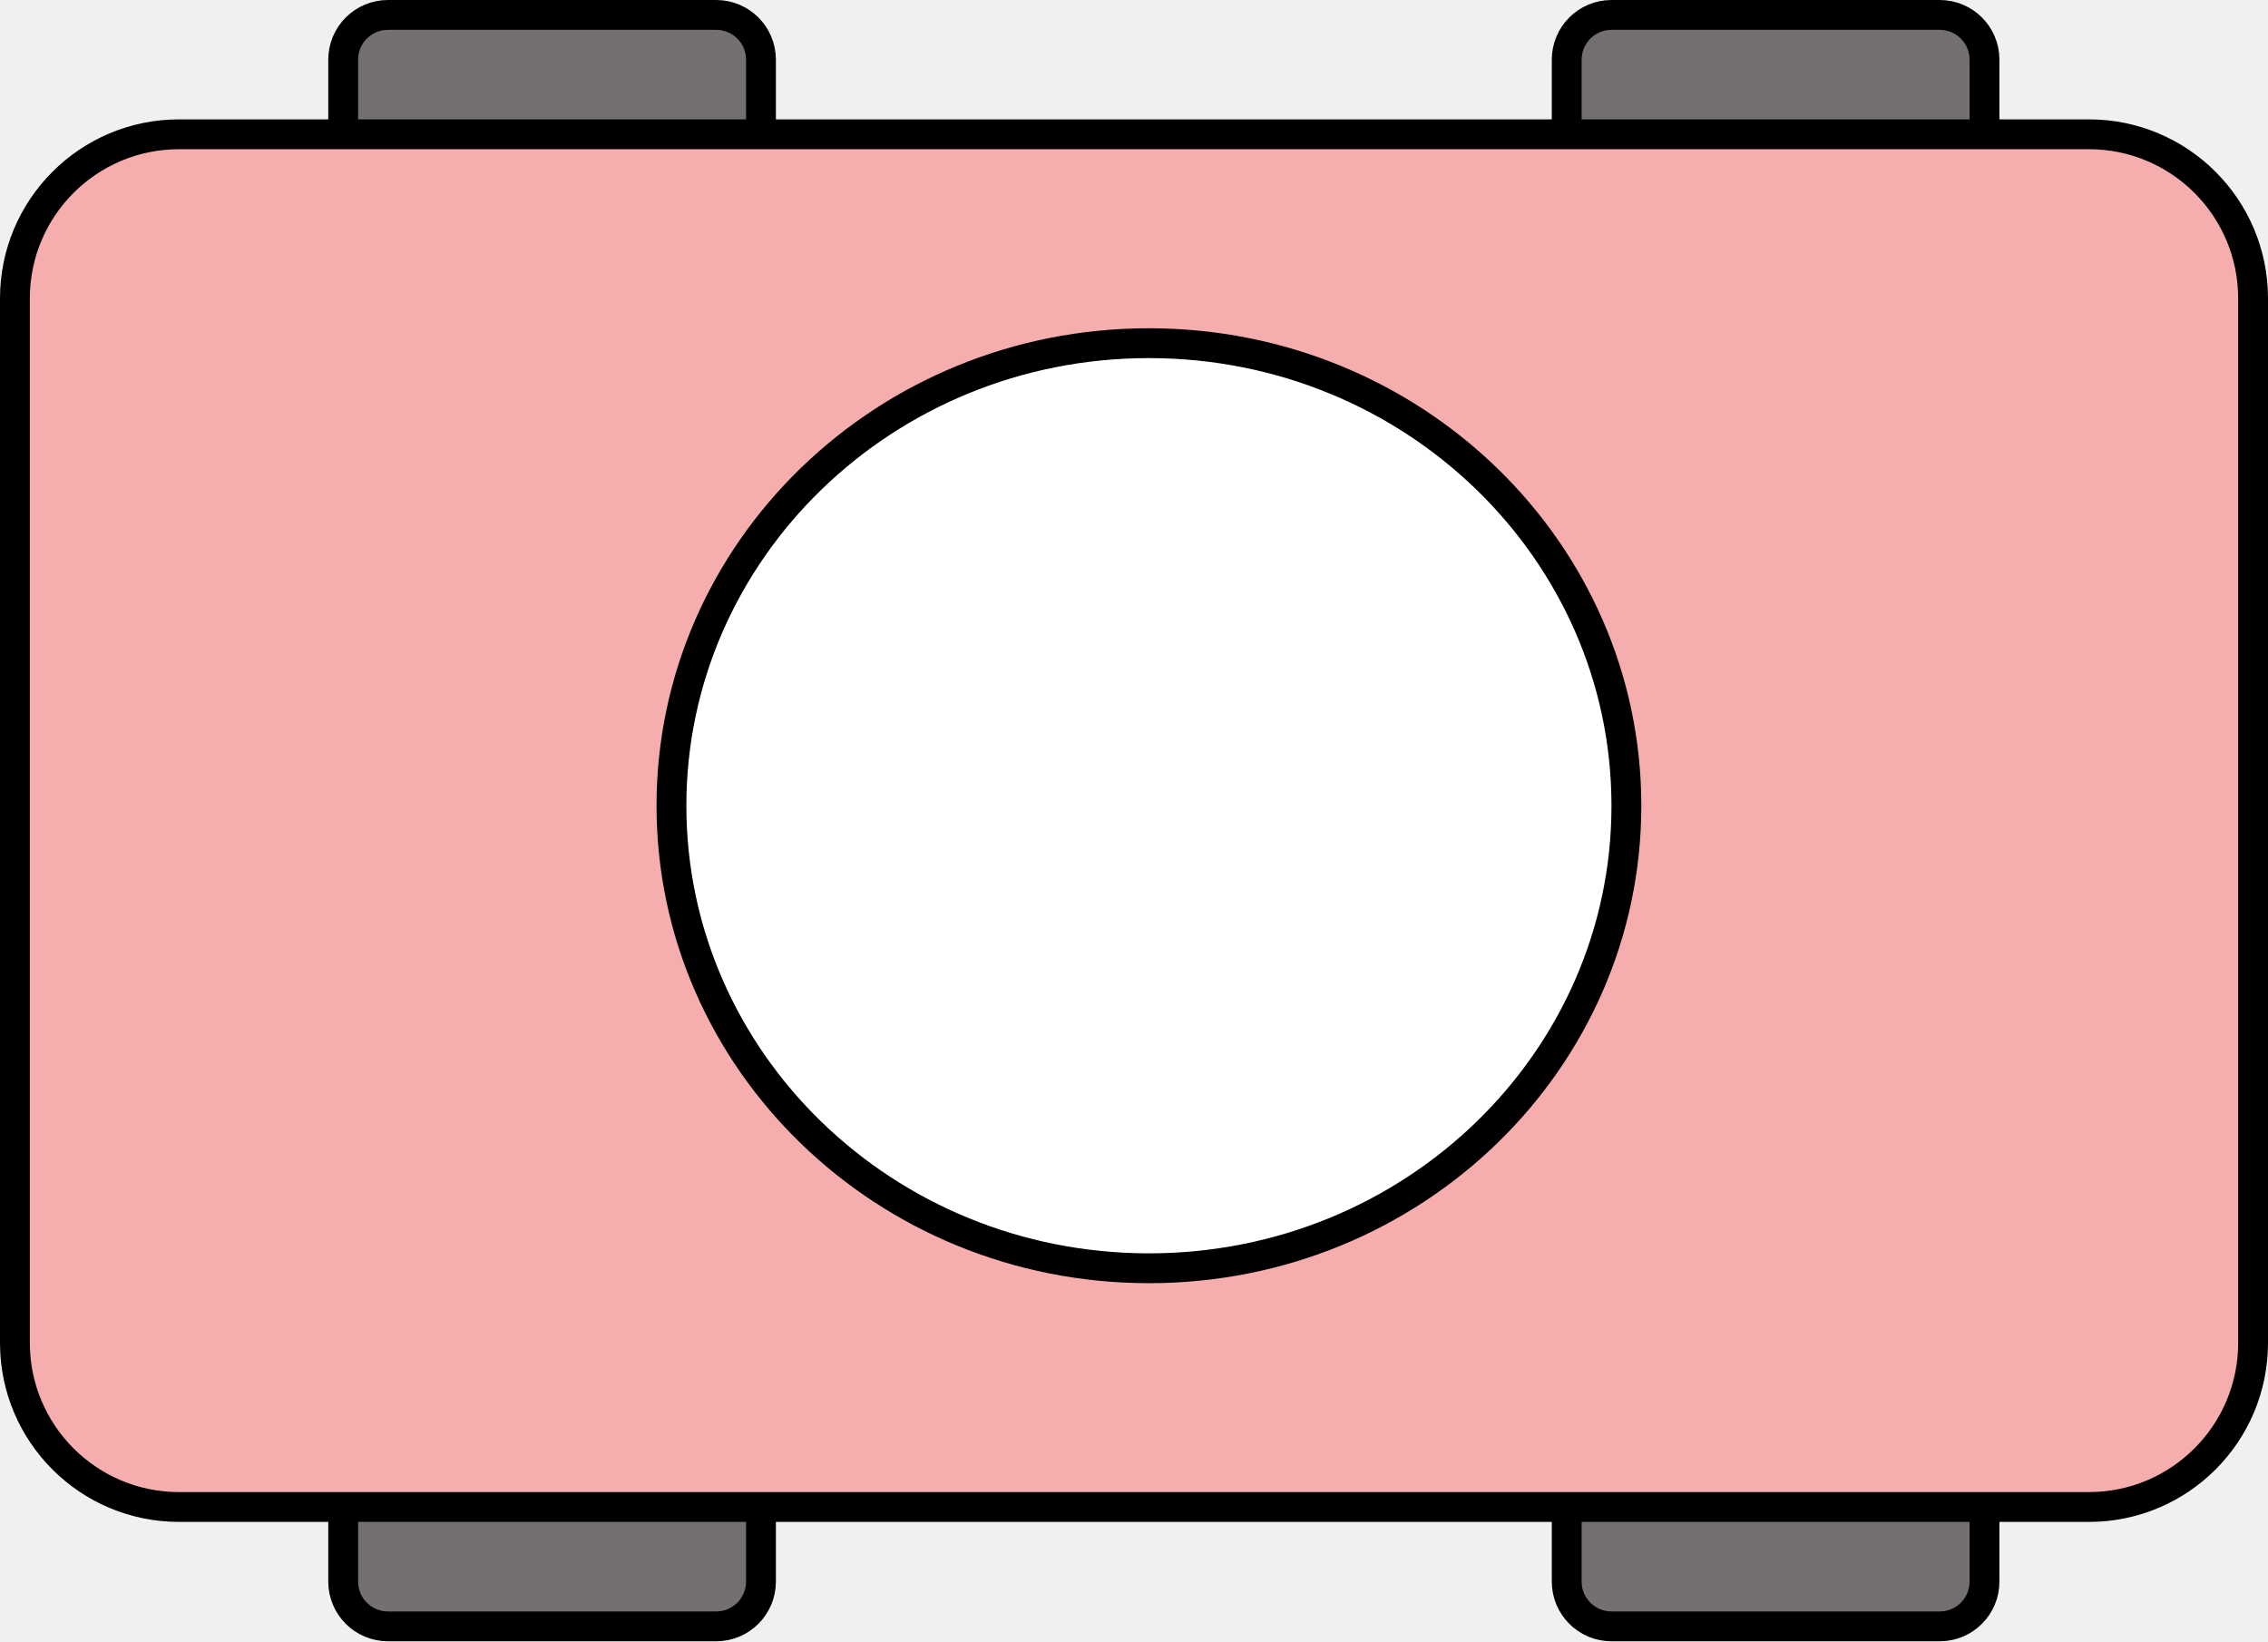
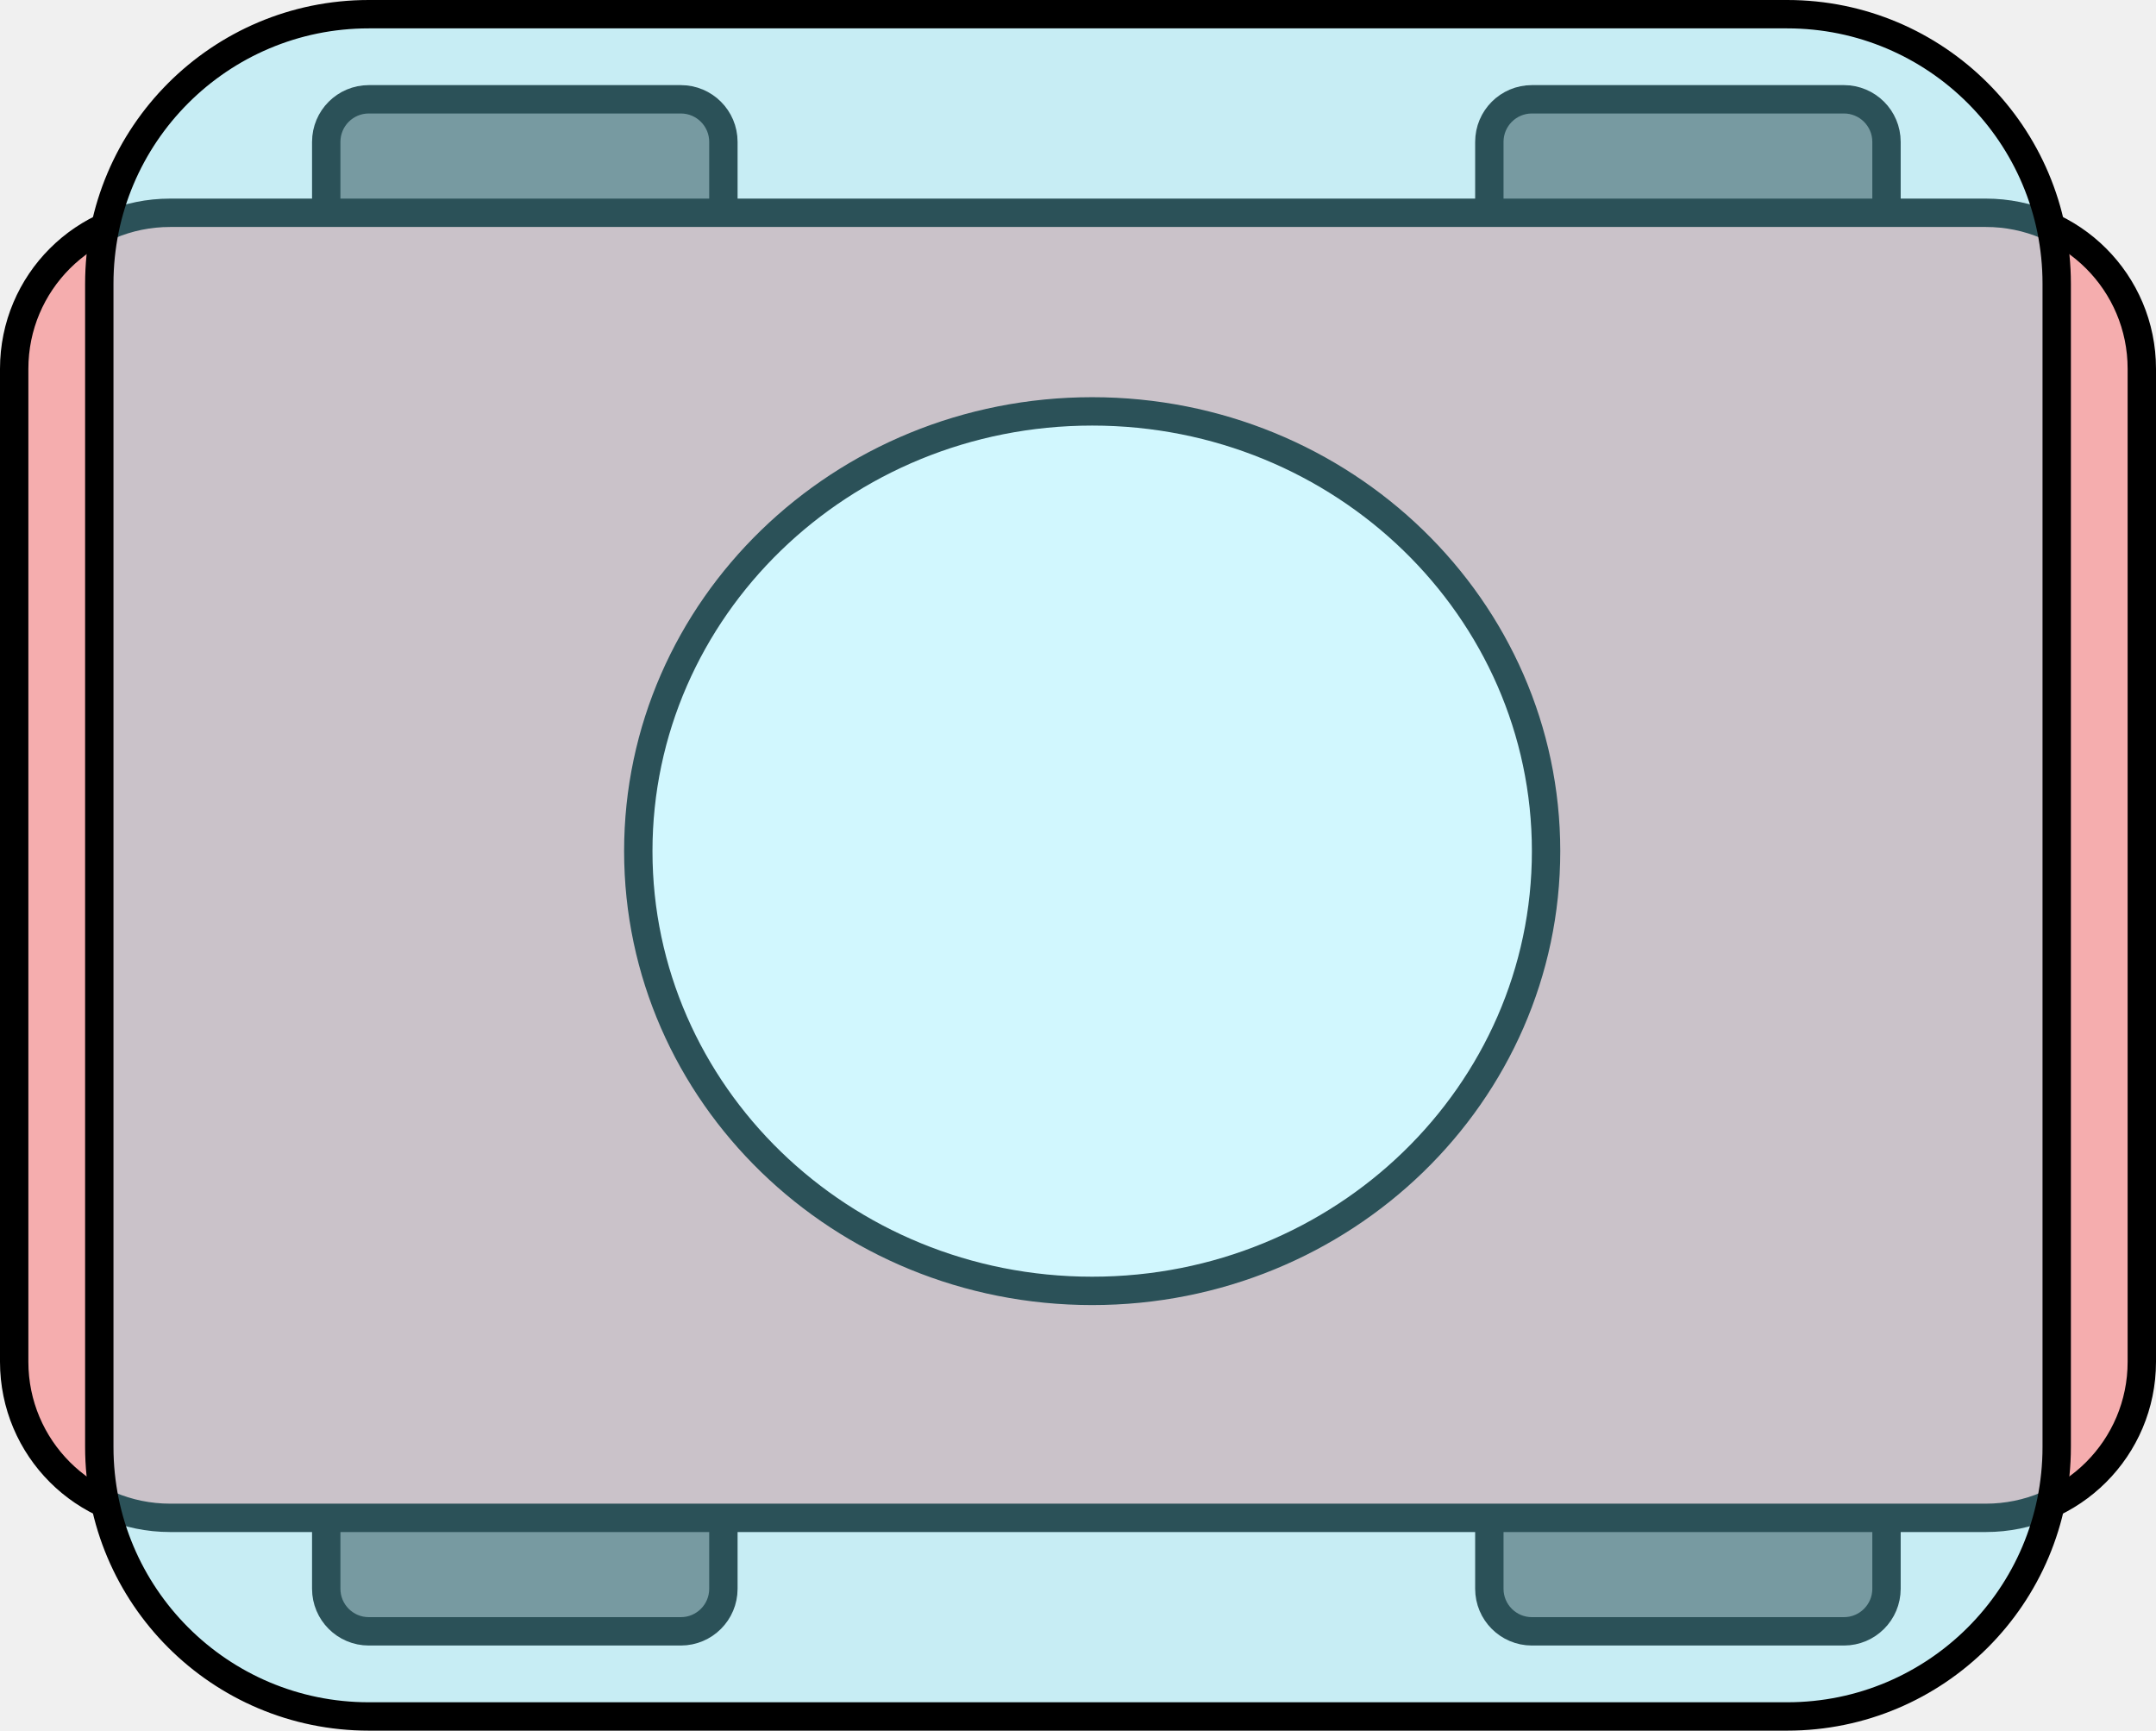
- <svg xmlns="http://www.w3.org/2000/svg" width="76" height="55" viewBox="0 0 76 55" fill="none">
-   <rect x="11.5" y="0.5" width="14" height="7" rx="1.5" fill="#747070" stroke="black" />
-   <rect x="11.5" y="47.5" width="14" height="7" rx="1.5" fill="#747070" stroke="black" />
-   <rect x="52.5" y="47.5" width="14" height="7" rx="1.5" fill="#747070" stroke="black" />
-   <rect x="52.5" y="0.5" width="14" height="7" rx="1.5" fill="#747070" stroke="black" />
-   <path d="M6 4.5H70C73.038 4.5 75.5 6.962 75.5 10V45C75.5 48.038 73.038 50.5 70 50.5H6C2.962 50.5 0.5 48.038 0.5 45V10C0.5 6.962 2.962 4.5 6 4.5Z" fill="#F5ADAE" stroke="black" />
-   <path d="M54.5 27C54.5 35.546 47.351 42.5 38.5 42.5C29.649 42.5 22.5 35.546 22.5 27C22.5 18.454 29.649 11.5 38.5 11.5C47.351 11.5 54.5 18.454 54.5 27Z" fill="white" stroke="black" />
+ <svg xmlns="http://www.w3.org/2000/svg" width="76" height="61" viewBox="0 0 76 61" fill="none">
+   <g clip-path="url(#clip0_2483_1790)">
+     <path d="M24 3.5H13C12.172 3.5 11.5 4.172 11.5 5V9C11.5 9.828 12.172 10.5 13 10.5H24C24.828 10.5 25.5 9.828 25.5 9V5C25.5 4.172 24.828 3.5 24 3.5Z" fill="#747070" stroke="black" />
+     <path d="M24 50.5H13C12.172 50.5 11.5 51.172 11.5 52V56C11.5 56.828 12.172 57.5 13 57.5H24C24.828 57.5 25.5 56.828 25.5 56V52C25.5 51.172 24.828 50.5 24 50.5Z" fill="#747070" stroke="black" />
+     <path d="M65 50.5H54C53.172 50.5 52.5 51.172 52.5 52V56C52.5 56.828 53.172 57.5 54 57.5H65C65.828 57.5 66.5 56.828 66.5 56V52C66.5 51.172 65.828 50.5 65 50.5Z" fill="#747070" stroke="black" />
+     <path d="M65 3.5H54C53.172 3.5 52.5 4.172 52.5 5V9C52.5 9.828 53.172 10.5 54 10.5H65C65.828 10.5 66.5 9.828 66.5 9V5C66.5 4.172 65.828 3.5 65 3.5Z" fill="#747070" stroke="black" />
+     <path d="M6 7.5H70C73.038 7.5 75.5 9.962 75.5 13V48C75.5 51.038 73.038 53.5 70 53.5H6C2.962 53.5 0.5 51.038 0.5 48V13C0.5 9.962 2.962 7.5 6 7.5Z" fill="#F5ADAE" stroke="black" />
+     <path d="M54.5 30C54.5 38.546 47.351 45.5 38.5 45.5C29.649 45.5 22.5 38.546 22.5 30C22.5 21.454 29.649 14.5 38.5 14.5C47.351 14.5 54.5 21.454 54.5 30Z" fill="white" stroke="black" />
+   </g>
+   <rect x="3.5" y="0.5" width="69" height="60" rx="9.5" fill="#7BE7FC" fill-opacity="0.35" stroke="black" />
+   <defs>
+     <clipPath id="clip0_2483_1790">
+       <rect width="76" height="55" fill="white" transform="translate(0 3)" />
+     </clipPath>
+   </defs>
</svg>
